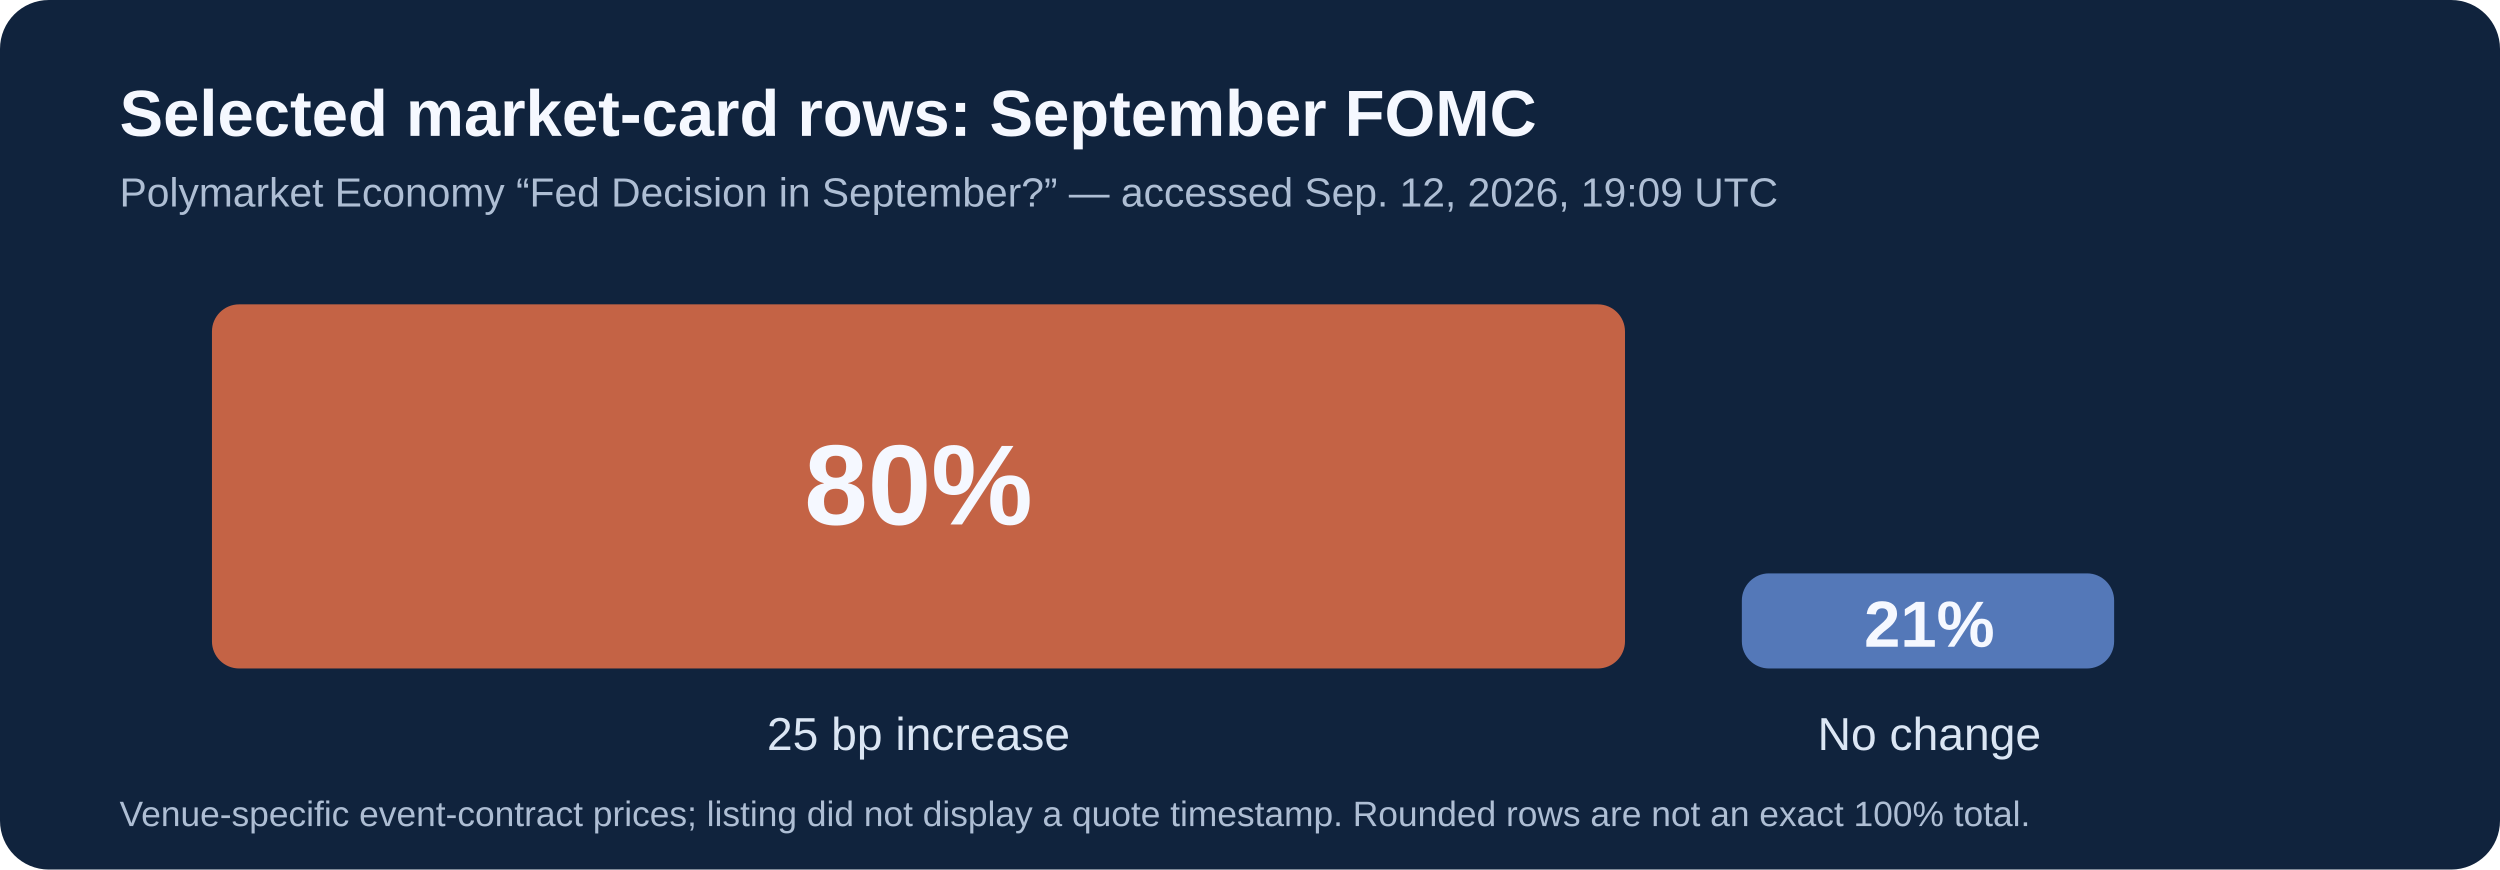
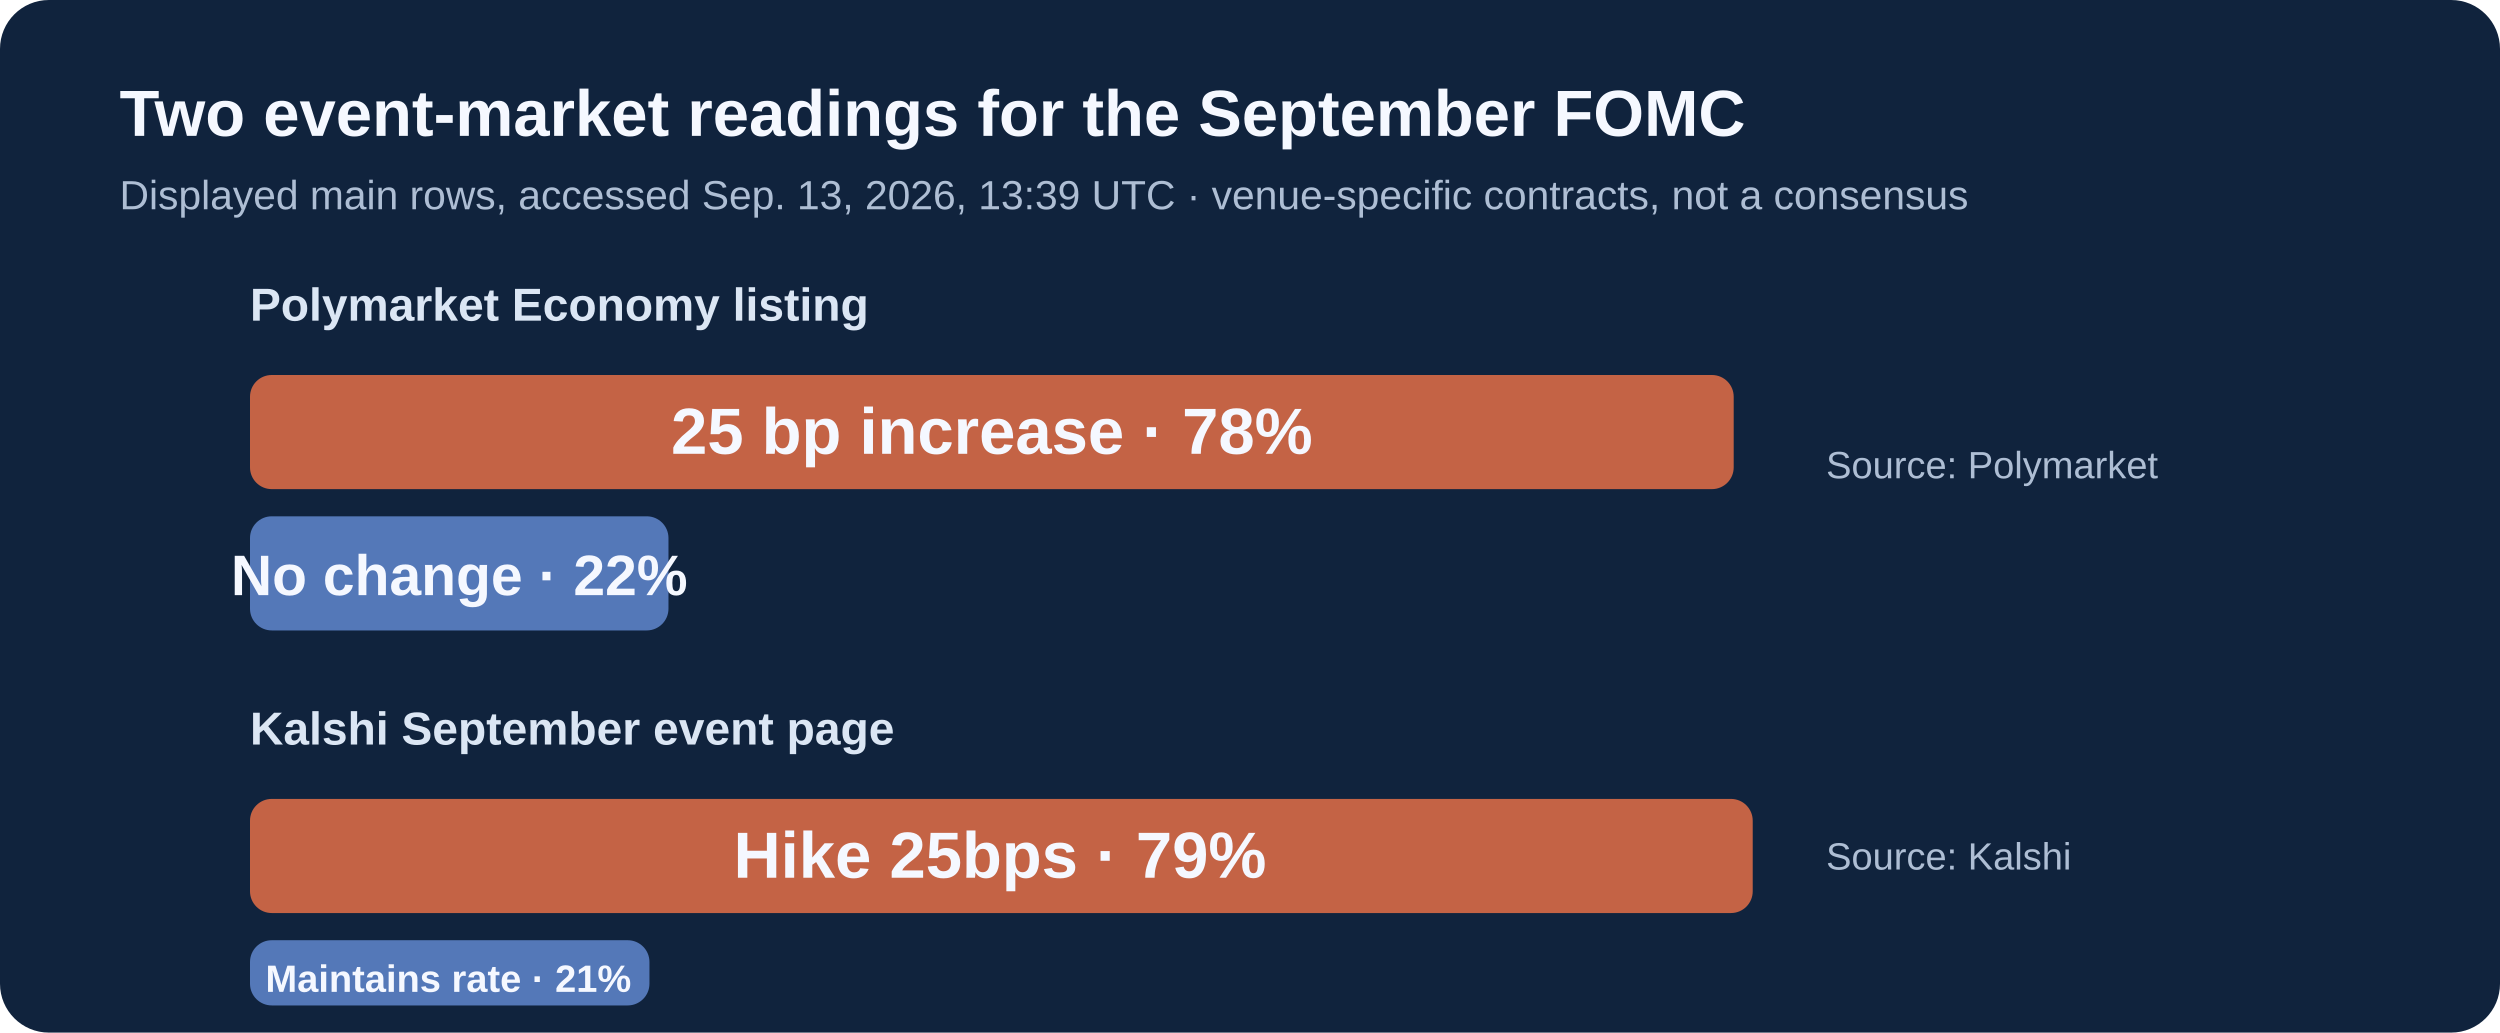
- <svg xmlns="http://www.w3.org/2000/svg" width="920" height="320" viewBox="0 0 920 320" role="img" aria-labelledby="title desc">
-   <rect width="920" height="320" fill="#10233d" rx="18" />
-   <text x="44" y="50" fill="#f5f8ff" font-family="Arial, sans-serif" font-size="24" font-weight="700">Selected market-card rows: September FOMC</text>
-   <text x="44" y="76" fill="#aebed4" font-family="Arial, sans-serif" font-size="15">Polymarket Economy “Fed Decision in September?” — accessed Sep. 12, 2026, 19:09 UTC</text>
-   <rect x="78" y="112" width="520" height="134" fill="#c46345" rx="10" />
-   <rect x="641" y="211" width="137" height="35" fill="#5478b8" rx="10" />
-   <text x="338" y="193" text-anchor="middle" fill="#f5f8ff" font-family="Arial, sans-serif" font-size="42" font-weight="700">80%</text>
-   <text x="710" y="238" text-anchor="middle" fill="#f5f8ff" font-family="Arial, sans-serif" font-size="24" font-weight="700">21%</text>
-   <text x="338" y="276" text-anchor="middle" fill="#dbe6f4" font-family="Arial, sans-serif" font-size="17">25 bp increase</text>
-   <text x="710" y="276" text-anchor="middle" fill="#dbe6f4" font-family="Arial, sans-serif" font-size="17">No change</text>
-   <text x="44" y="304" fill="#aebed4" font-family="Arial, sans-serif" font-size="13">Venue-specific event-contract prices; listing did not display a quote timestamp. Rounded rows are not an exact 100% total.</text>
+ <svg xmlns="http://www.w3.org/2000/svg" width="920" height="380" viewBox="0 0 920 380" role="img" aria-labelledby="title desc">
+   <rect width="920" height="380" fill="#10233d" rx="18" />
+   <text x="44" y="50" fill="#f5f8ff" font-family="Arial, sans-serif" font-size="24" font-weight="700">Two event-market readings for the September FOMC</text>
+   <text x="44" y="77" fill="#aebed4" font-family="Arial, sans-serif" font-size="15">Displayed main rows, accessed Sep. 13, 2026, 13:39 UTC · venue-specific contracts, not a consensus</text>
+   <text x="92" y="118" fill="#dbe6f4" font-family="Arial, sans-serif" font-size="17" font-weight="700">Polymarket Economy listing</text>
+   <rect x="92" y="138" width="546" height="42" fill="#c46345" rx="8" />
+   <text x="365" y="167" text-anchor="middle" fill="#f5f8ff" font-family="Arial, sans-serif" font-size="24" font-weight="700">25 bp increase · 78%</text>
+   <rect x="92" y="190" width="154" height="42" fill="#5478b8" rx="8" />
+   <text x="169" y="219" text-anchor="middle" fill="#f5f8ff" font-family="Arial, sans-serif" font-size="21" font-weight="700">No change · 22%</text>
+   <text x="92" y="274" fill="#dbe6f4" font-family="Arial, sans-serif" font-size="17" font-weight="700">Kalshi September event page</text>
+   <rect x="92" y="294" width="553" height="42" fill="#c46345" rx="8" />
+   <text x="368" y="323" text-anchor="middle" fill="#f5f8ff" font-family="Arial, sans-serif" font-size="24" font-weight="700">Hike 25bps · 79%</text>
+   <rect x="92" y="346" width="147" height="24" fill="#5478b8" rx="8" />
+   <text x="165" y="365" text-anchor="middle" fill="#f5f8ff" font-family="Arial, sans-serif" font-size="14" font-weight="700">Maintains rate · 21%</text>
+   <text x="672" y="176" fill="#aebed4" font-family="Arial, sans-serif" font-size="14">Source: Polymarket</text>
+   <text x="672" y="320" fill="#aebed4" font-family="Arial, sans-serif" font-size="14">Source: Kalshi</text>
</svg>
